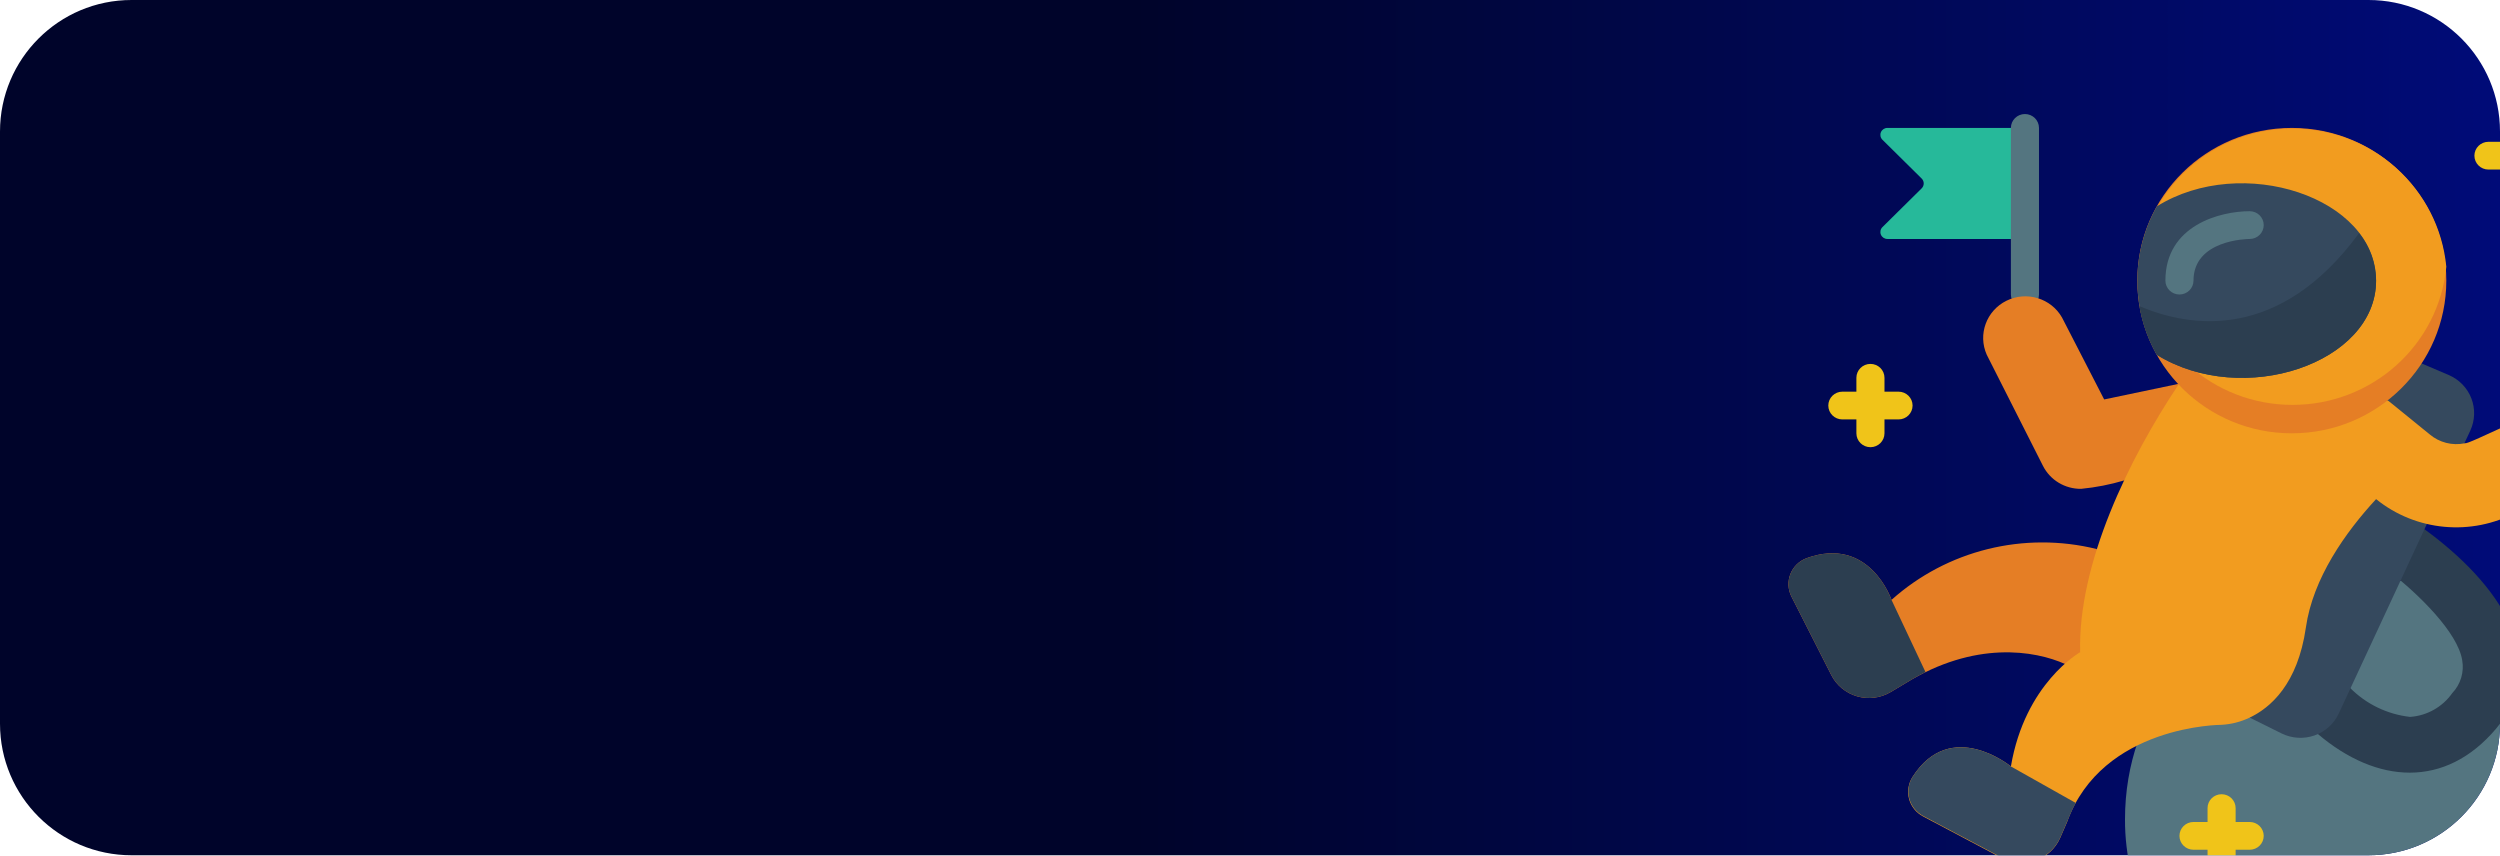
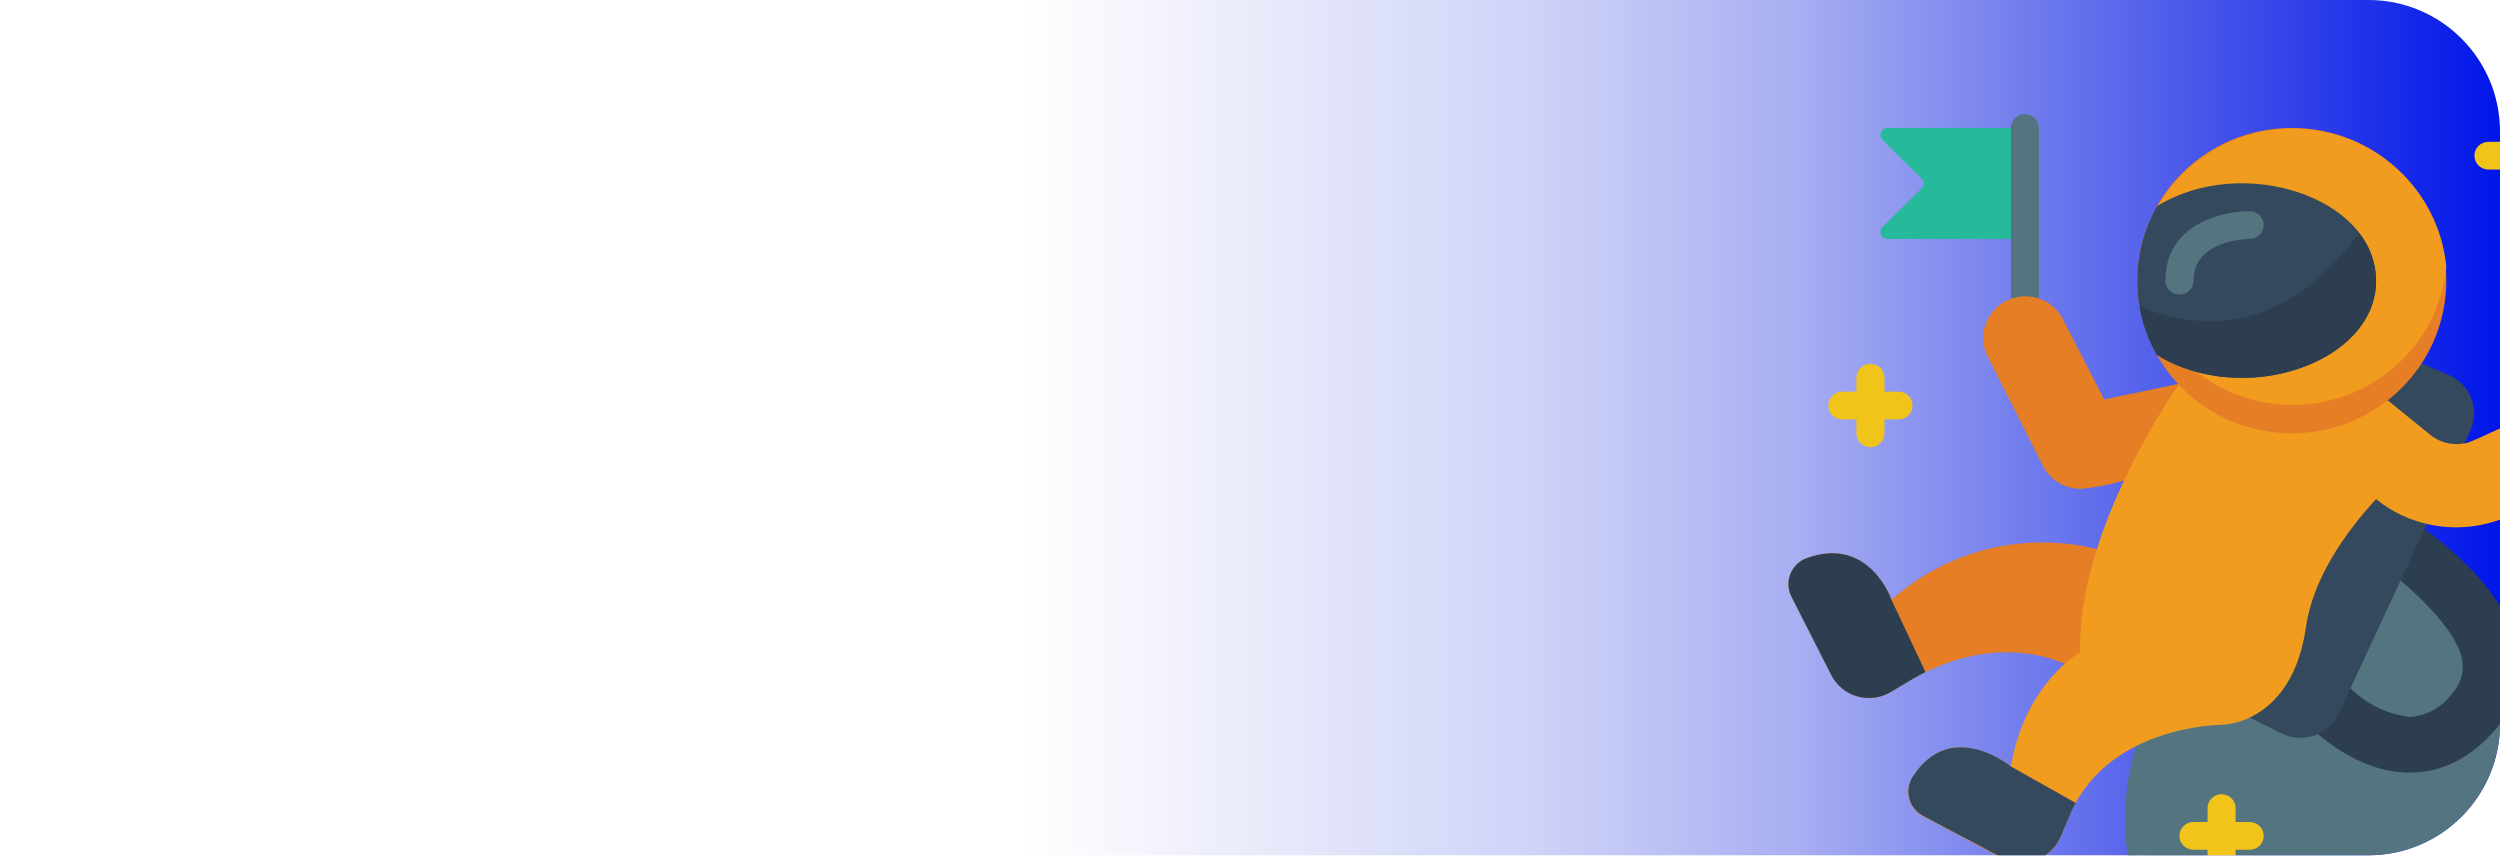
<svg xmlns="http://www.w3.org/2000/svg" width="228" height="78" viewBox="0 0 228 78" fill="none">
-   <rect width="228" height="78" rx="12" fill="url(#paint0_linear)" />
+   <path d="M216 0H12C5.373 0 0 5.373 0 12V66C0 72.627 5.373 78 12 78H216C222.627 78 228 72.627 228 66V12C228 5.373 222.627 0 216 0Z" fill="url(#paint0_linear)" />
  <mask id="mask0" mask-type="alpha" maskUnits="userSpaceOnUse" x="0" y="0" width="228" height="78">
-     <rect width="228" height="78" rx="12" fill="#F29C1F" />
+     <path d="M216 0H12C5.373 0 0 5.373 0 12V66C0 72.627 5.373 78 12 78H216C222.627 78 228 72.627 228 66V12C228 5.373 222.627 0 216 0Z" fill="#F29C1F" />
  </mask>
  <g mask="url(#mask0)">
    <path d="M193.8 74.737C193.795 76.384 193.989 78.027 194.379 79.631C209.084 82.079 224.118 82.079 238.823 79.631C240.422 72.945 238.655 65.926 234.053 60.675C220.512 45.167 193.8 54.266 193.8 74.737Z" fill="#547580" />
-     <path d="M184.675 21.794L172.134 21.794C171.876 21.795 171.642 21.643 171.541 21.408C171.44 21.172 171.492 20.9 171.673 20.718L175.26 17.173C175.504 16.927 175.504 16.533 175.26 16.287L171.673 12.742C171.492 12.559 171.44 12.287 171.541 12.052C171.642 11.817 171.876 11.664 172.134 11.666L184.675 11.666V21.794Z" fill="#26B99A" />
+     <path d="M184.675 21.794H172.134C171.876 21.795 171.642 21.643 171.541 21.408C171.44 21.172 171.492 20.9 171.673 20.718L175.26 17.173C175.504 16.927 175.504 16.533 175.26 16.287L171.673 12.742C171.492 12.559 171.44 12.287 171.541 12.052C171.642 11.817 171.876 11.664 172.134 11.666H184.675V21.794Z" fill="#26B99A" />
    <path d="M184.675 28.124C183.967 28.124 183.394 27.557 183.394 26.858V11.666C183.394 10.967 183.967 10.4 184.675 10.4C185.382 10.4 185.956 10.967 185.956 11.666V26.858C185.956 27.557 185.382 28.124 184.675 28.124Z" fill="#547580" />
    <path d="M221.093 48.253C227.844 53.165 232.878 60.229 227.639 66.458C223.014 71.927 216.776 71.522 211.37 66.926L214.329 62.736C215.791 64.213 217.722 65.147 219.799 65.382C221.345 65.272 222.758 64.476 223.642 63.217C224.411 62.412 224.748 61.294 224.551 60.204C224.154 57.685 220.542 54.153 217.98 52.178L221.093 48.253Z" fill="#2C3E50" />
    <path d="M188.364 60.571C185.559 59.305 180.076 58.419 173.787 62.305L172.429 63.116C171.511 63.661 170.404 63.804 169.375 63.508C168.346 63.212 167.489 62.506 167.01 61.559L163.372 54.393C163.054 53.756 163.021 53.016 163.282 52.354C163.543 51.692 164.073 51.169 164.743 50.912C170.507 48.81 172.506 54.709 172.506 54.709C177.575 50.174 184.6 48.436 191.233 50.076L192.361 59.773L188.364 60.571Z" fill="#E57E25" />
    <path d="M205.17 65.445L208.078 66.888C209.01 67.35 210.091 67.417 211.073 67.076C212.056 66.735 212.857 66.014 213.292 65.078L225.294 39.265C225.723 38.336 225.756 37.276 225.385 36.323C225.014 35.37 224.27 34.605 223.322 34.201L217.98 31.922L205.17 65.445Z" fill="#35495E" />
    <path d="M201.327 34.454L191.9 36.429L188.057 28.959C187.051 27.195 184.822 26.521 182.99 27.427C181.158 28.332 180.366 30.499 181.191 32.352L186.315 42.48C186.972 43.783 188.326 44.599 189.799 44.582C191.136 44.453 192.458 44.194 193.744 43.809L201.327 34.454Z" fill="#E57E25" />
    <path d="M217.749 36.517C217.903 36.619 217.327 36.15 221.592 39.619C222.472 40.362 223.649 40.661 224.782 40.429C225.115 40.429 225.691 40.125 231.545 37.454C233.396 36.529 235.655 37.221 236.651 39.019C237.647 40.817 237.02 43.071 235.235 44.113L229.509 46.709C225.391 48.922 220.327 48.452 216.699 45.519C213.919 48.532 210.935 52.722 210.294 57.242C209.551 62.394 207.066 64.546 205.17 65.445C204.369 65.83 203.498 66.054 202.608 66.103C202.608 66.103 191.72 66.103 188.518 74.965L187.89 76.409C187.465 77.382 186.647 78.135 185.635 78.486C184.623 78.837 183.509 78.754 182.561 78.257L175.388 74.459C174.753 74.128 174.288 73.549 174.105 72.864C173.923 72.178 174.039 71.448 174.427 70.851C177.924 65.394 183.394 69.901 183.394 69.901C184.675 62.306 189.709 59.482 189.709 59.482C189.504 51.393 194.154 41.847 198.676 35.087L217.749 36.517Z" fill="#F29C1F" />
    <path d="M223.104 25.592C223.104 33.283 216.795 39.518 209.013 39.518C201.231 39.518 194.923 33.283 194.923 25.592C194.923 17.901 201.231 11.666 209.013 11.666C216.795 11.666 223.104 17.901 223.104 25.592Z" fill="#E57E25" />
-     <path d="M223.104 24.326C222.412 31.471 216.34 36.925 209.077 36.925C201.815 36.925 195.742 31.471 195.051 24.326C195.742 17.181 201.815 11.726 209.077 11.726C216.34 11.726 222.412 17.181 223.104 24.326V24.326Z" fill="#F29C1F" />
+     <path d="M223.104 24.326C222.412 31.471 216.34 36.925 209.077 36.925C201.815 36.925 195.742 31.471 195.051 24.326C195.742 17.181 201.815 11.726 209.077 11.726C216.34 11.726 222.412 17.181 223.104 24.326Z" fill="#F29C1F" />
    <path d="M170.584 40.784C169.877 40.784 169.303 40.217 169.303 39.518V34.454C169.303 33.755 169.877 33.188 170.584 33.188C171.292 33.188 171.865 33.755 171.865 34.454V39.518C171.865 40.217 171.292 40.784 170.584 40.784Z" fill="#F0C419" />
    <path d="M173.146 38.252H168.022C167.315 38.252 166.741 37.685 166.741 36.986C166.741 36.286 167.315 35.72 168.022 35.72H173.146C173.854 35.72 174.427 36.286 174.427 36.986C174.427 37.685 173.854 38.252 173.146 38.252Z" fill="#F0C419" />
    <path d="M202.608 80.029C201.901 80.029 201.328 79.463 201.328 78.763V73.699C201.328 73 201.901 72.433 202.608 72.433C203.316 72.433 203.889 73 203.889 73.699V78.763C203.889 79.463 203.316 80.029 202.608 80.029Z" fill="#F0C419" />
    <path d="M205.17 77.497H200.047C199.339 77.497 198.766 76.93 198.766 76.231C198.766 75.532 199.339 74.965 200.047 74.965H205.17C205.878 74.965 206.451 75.532 206.451 76.231C206.451 76.93 205.878 77.497 205.17 77.497Z" fill="#F0C419" />
    <path d="M232.071 15.464H226.947C226.239 15.464 225.666 14.897 225.666 14.198C225.666 13.499 226.239 12.932 226.947 12.932H232.071C232.778 12.932 233.352 13.499 233.352 14.198C233.352 14.897 232.778 15.464 232.071 15.464Z" fill="#F0C419" />
-     <path d="M216.699 25.592C216.699 33.124 204.568 37.214 196.703 32.365C194.331 28.154 194.331 23.03 196.703 18.819C204.466 13.983 216.699 17.996 216.699 25.592V25.592Z" fill="#35495E" />
+     <path d="M216.699 25.592C216.699 33.124 204.568 37.214 196.703 32.365C194.331 28.154 194.331 23.03 196.703 18.819C204.466 13.983 216.699 17.996 216.699 25.592Z" fill="#35495E" />
    <path d="M198.766 26.858C198.058 26.858 197.485 26.291 197.485 25.592C197.485 20.528 202.506 19.262 205.17 19.262C205.878 19.262 206.451 19.829 206.451 20.528C206.451 21.227 205.878 21.794 205.17 21.794C204.94 21.794 200.047 21.87 200.047 25.592C200.047 26.291 199.473 26.858 198.766 26.858Z" fill="#547580" />
-     <path d="M216.699 25.592C216.699 33.124 204.568 37.214 196.703 32.365C195.917 30.986 195.379 29.482 195.115 27.921C199.829 29.922 207.924 31.112 215.149 21.262C216.136 22.496 216.681 24.019 216.699 25.592V25.592Z" fill="#2C3E50" />
+     <path d="M216.699 25.592C216.699 33.124 204.568 37.214 196.703 32.365C195.917 30.986 195.379 29.482 195.115 27.921C199.829 29.922 207.924 31.112 215.149 21.262C216.136 22.496 216.681 24.019 216.699 25.592Z" fill="#2C3E50" />
    <path d="M175.606 61.292C174.671 61.761 174.478 61.888 172.429 63.115C171.511 63.661 170.404 63.803 169.375 63.508C168.346 63.212 167.489 62.505 167.01 61.558L163.372 54.393C163.054 53.756 163.021 53.016 163.282 52.354C163.543 51.692 164.073 51.168 164.743 50.911C170.507 48.81 172.506 54.709 172.506 54.709L175.606 61.292Z" fill="#2C3E50" />
    <path d="M189.312 73.231C188.864 74.016 188.864 74.193 187.903 76.371C187.478 77.344 186.66 78.097 185.648 78.448C184.636 78.799 183.522 78.716 182.574 78.219L175.401 74.421C174.775 74.092 174.315 73.521 174.131 72.844C173.946 72.168 174.053 71.446 174.427 70.851C177.924 65.394 183.394 69.901 183.394 69.901L189.312 73.231Z" fill="#35495E" />
  </g>
  <defs>
    <linearGradient id="paint0_linear" x1="-1.69873e-06" y1="39" x2="228" y2="39" gradientUnits="userSpaceOnUse">
-       <stop offset="0.453" stop-color="#00042A" />
-       <stop offset="0.734" stop-color="#000853" />
-       <stop offset="1" stop-color="#000B78" />
+       <stop offset="0.41" stop-color="#0013D0" stop-opacity="0" />
+       <stop offset="0.616" stop-color="#0014D5" stop-opacity="0.191" />
+       <stop offset="0.719" stop-color="#0014D9" stop-opacity="0.342" />
+       <stop offset="1" stop-color="#0015E9" />
    </linearGradient>
  </defs>
</svg>
